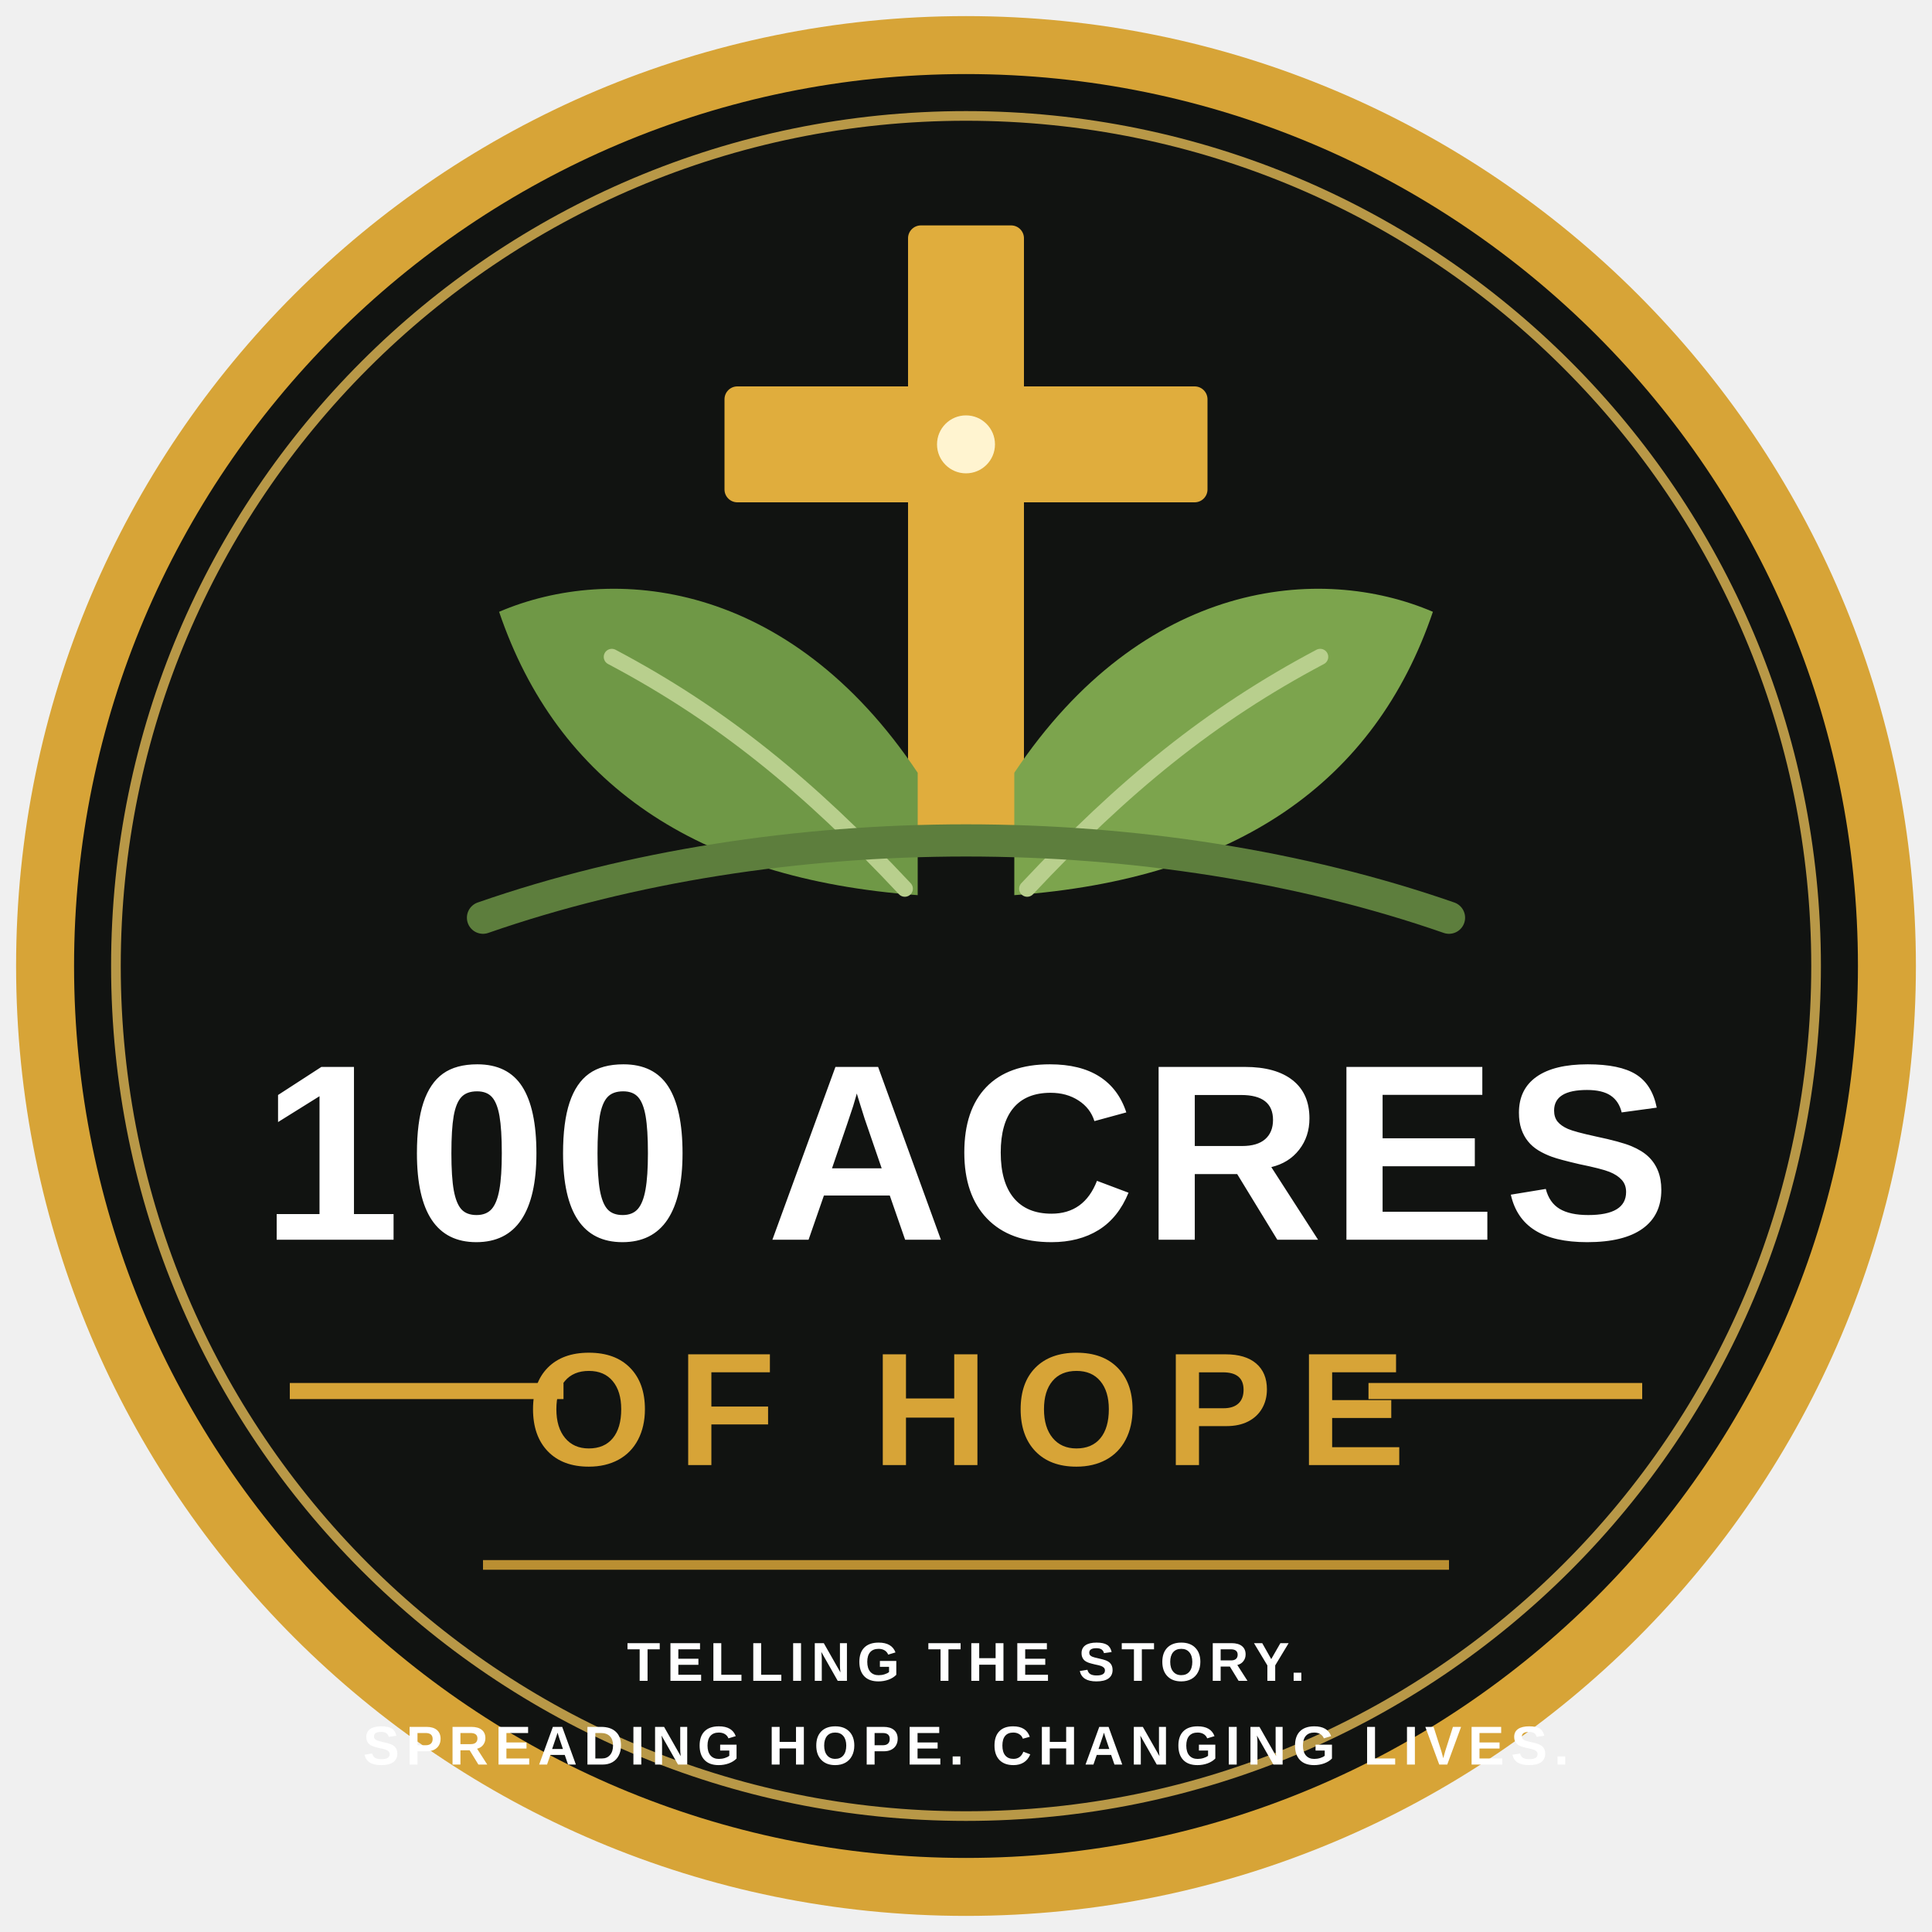
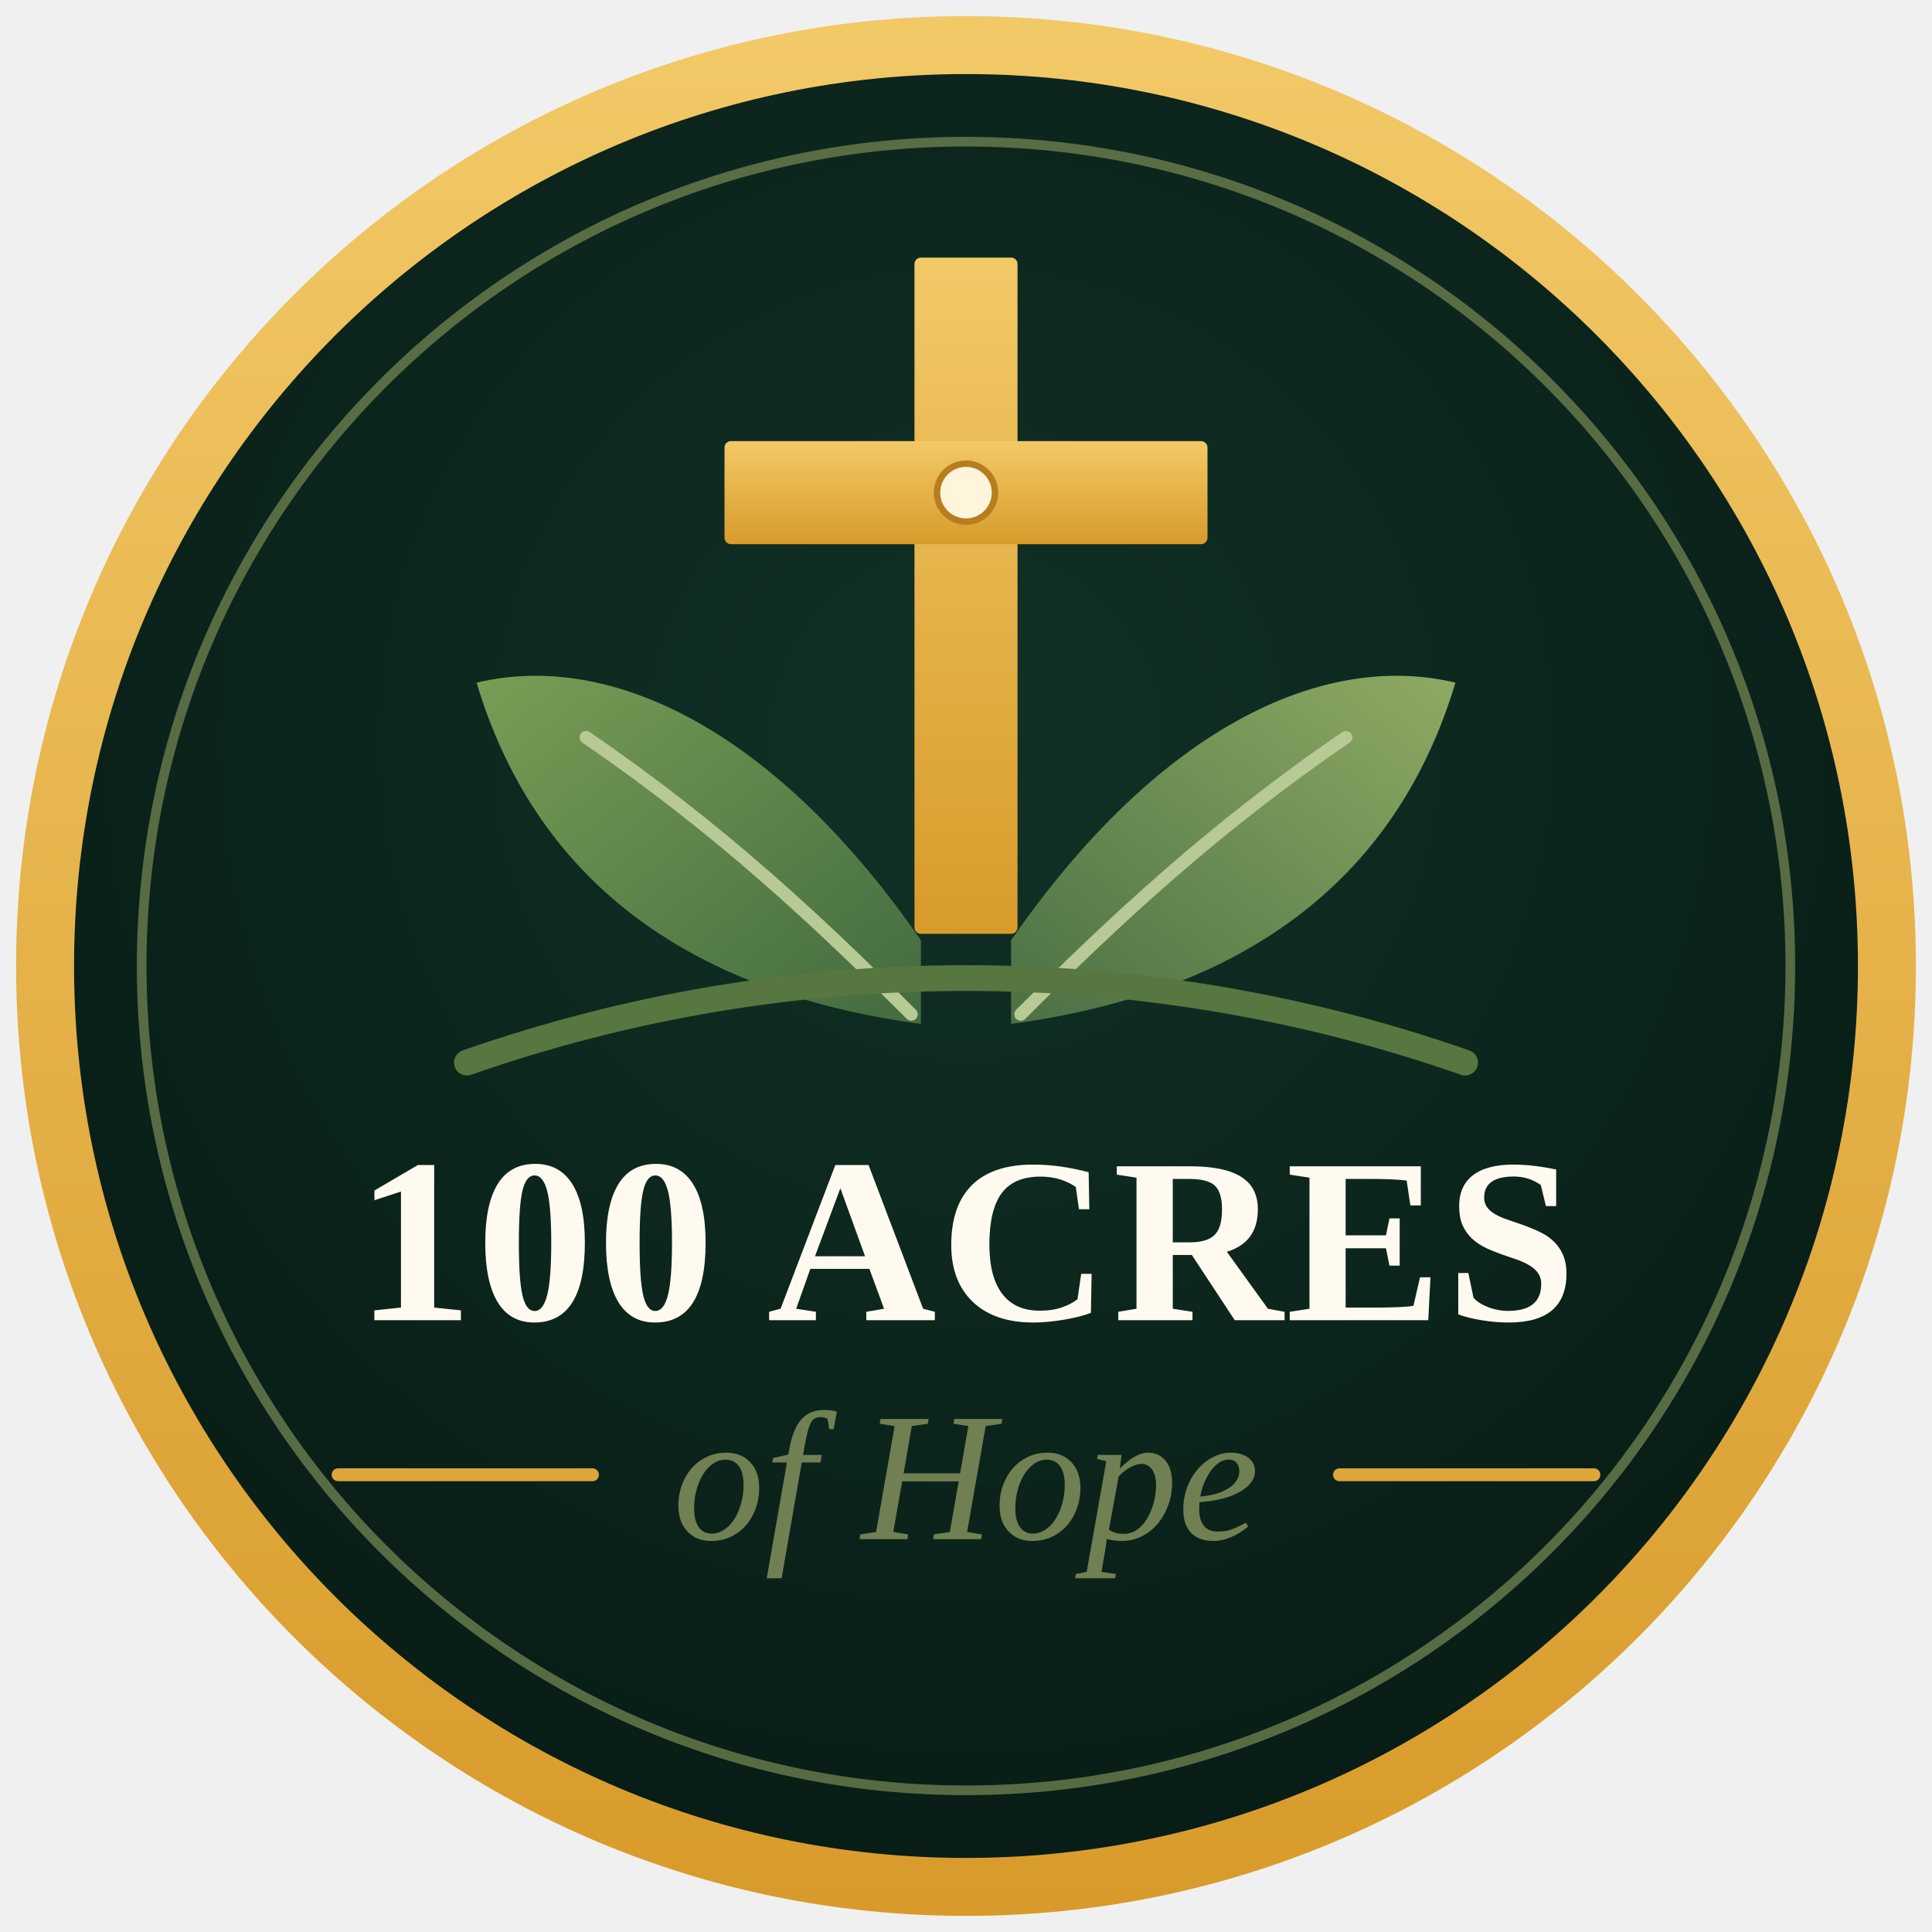
<svg xmlns="http://www.w3.org/2000/svg" viewBox="0 0 600 600" role="img" aria-labelledby="title desc">
-   <circle cx="300" cy="300" r="286" fill="#111311" stroke="#d7a437" stroke-width="18" />
-   <circle cx="300" cy="300" r="264" fill="none" stroke="#f0c45a" stroke-width="3" opacity=".75" />
-   <g transform="translate(0,-10)">
-     <rect x="282" y="80" width="36" height="190" rx="4" fill="#e0ad3d" />
-     <rect x="225" y="130" width="150" height="36" rx="4" fill="#e0ad3d" />
-     <circle cx="300" cy="148" r="9" fill="#fff4d0" />
-     <path d="M285 250C245 190 190 185 155 200c18 53 61 83 130 88z" fill="#6f9846" />
-     <path d="M315 250c40-60 95-65 130-50-18 53-61 83-130 88z" fill="#7ca44d" />
-     <path d="M190 214c34 18 61 40 91 72M410 214c-34 18-61 40-91 72" fill="none" stroke="#b8cf8d" stroke-width="5" stroke-linecap="round" />
-     <path d="M150 295c92-32 208-32 300 0" fill="none" stroke="#5d7e3d" stroke-width="10" stroke-linecap="round" />
+   <defs>
+     <radialGradient id="bg" cx="50%" cy="38%" r="68%">
+       <stop offset="0" stop-color="#123126" />
+       <stop offset="1" stop-color="#061a14" />
+     </radialGradient>
+     <linearGradient id="gold" x1="0" y1="0" x2="0" y2="1">
+       <stop offset="0" stop-color="#f2c967" />
+       <stop offset="1" stop-color="#d89b2b" />
+     </linearGradient>
+     <linearGradient id="leafL" x1="0" y1="0" x2="1" y2="1">
+       <stop offset="0" stop-color="#799d55" />
+       <stop offset="1" stop-color="#426b3f" />
+     </linearGradient>
+     <linearGradient id="leafR" x1="1" y1="0" x2="0" y2="1">
+       <stop offset="0" stop-color="#8eaa63" />
+       <stop offset="1" stop-color="#4b7044" />
+     </linearGradient>
+   </defs>
+   <circle cx="300" cy="300" r="286" fill="url(#bg)" stroke="url(#gold)" stroke-width="18" />
+   <circle cx="300" cy="300" r="256" fill="none" stroke="#65794b" stroke-width="3" opacity=".85" />
+   <g>
+     <rect x="284" y="80" width="32" height="210" rx="2" fill="url(#gold)" />
+     <rect x="225" y="137" width="150" height="32" rx="2" fill="url(#gold)" />
+     <circle cx="300" cy="153" r="9" fill="#fff5dd" stroke="#b87d1f" stroke-width="2" />
+     <path d="M286 292C241 227 190 202 148 212c18 60 64 96 138 106z" fill="url(#leafL)" />
+     <path d="M314 292c45-65 96-90 138-80-18 60-64 96-138 106z" fill="url(#leafR)" />
+     <path d="M182 229c41 28 72 57 101 86M418 229c-41 28-72 57-101 86" fill="none" stroke="#b7c994" stroke-width="4" stroke-linecap="round" />
+     <path d="M145 330c100-35 210-35 310 0" fill="none" stroke="#58763f" stroke-width="8" stroke-linecap="round" />
  </g>
-   <text x="300" y="385" text-anchor="middle" fill="#fff" font-family="Arial, Helvetica, sans-serif" font-size="78" font-weight="800" letter-spacing="2">100 ACRES</text>
-   <line x1="90" y1="432" x2="175" y2="432" stroke="#d7a437" stroke-width="5" />
-   <line x1="425" y1="432" x2="510" y2="432" stroke="#d7a437" stroke-width="5" />
-   <text x="300" y="455" text-anchor="middle" fill="#d7a437" font-family="Arial, Helvetica, sans-serif" font-size="50" font-weight="700" letter-spacing="8">OF HOPE</text>
-   <line x1="150" y1="486" x2="450" y2="486" stroke="#d7a437" stroke-width="3" opacity=".85" />
-   <text x="300" y="522" text-anchor="middle" fill="#fff" font-family="Arial, Helvetica, sans-serif" font-size="17" font-weight="700" letter-spacing="2">TELLING THE STORY.</text>
-   <text x="300" y="548" text-anchor="middle" fill="#fff" font-family="Arial, Helvetica, sans-serif" font-size="17" font-weight="700" letter-spacing="2">SPREADING HOPE. CHANGING LIVES.</text>
+   <text x="300" y="410" text-anchor="middle" fill="#fffaf0" font-family="Georgia, 'Times New Roman', serif" font-size="73" font-weight="700" letter-spacing="1">100 ACRES</text>
+   <line x1="105" y1="458" x2="184" y2="458" stroke="#dca63a" stroke-width="4" stroke-linecap="round" />
+   <line x1="416" y1="458" x2="495" y2="458" stroke="#dca63a" stroke-width="4" stroke-linecap="round" />
+   <text x="300" y="478" text-anchor="middle" fill="#718052" font-family="Georgia, 'Times New Roman', serif" font-size="57" font-style="italic">of Hope</text>
</svg>
